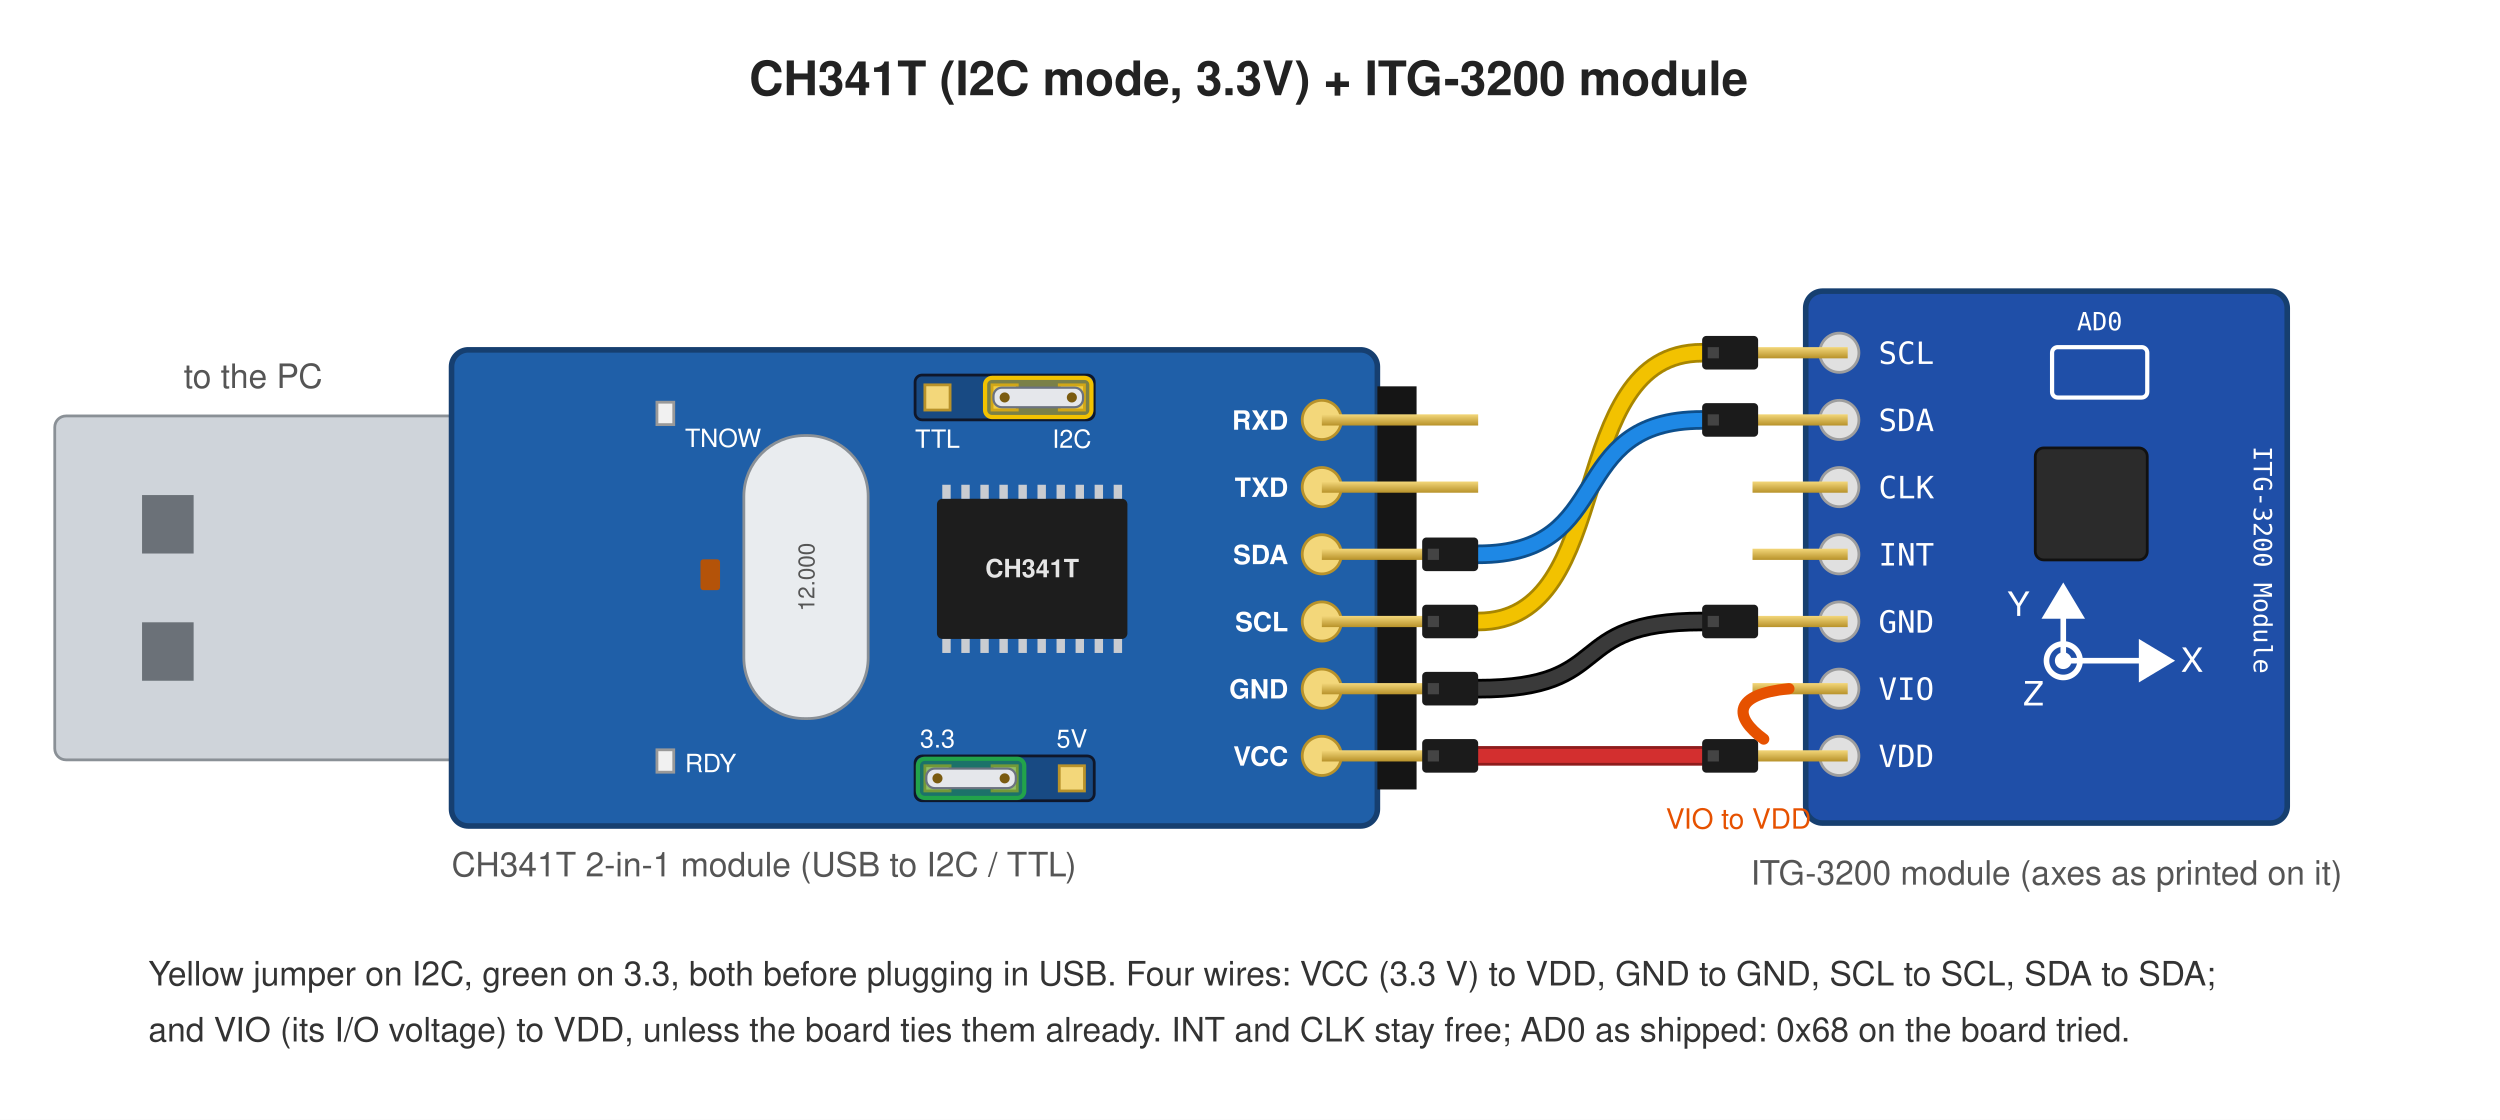
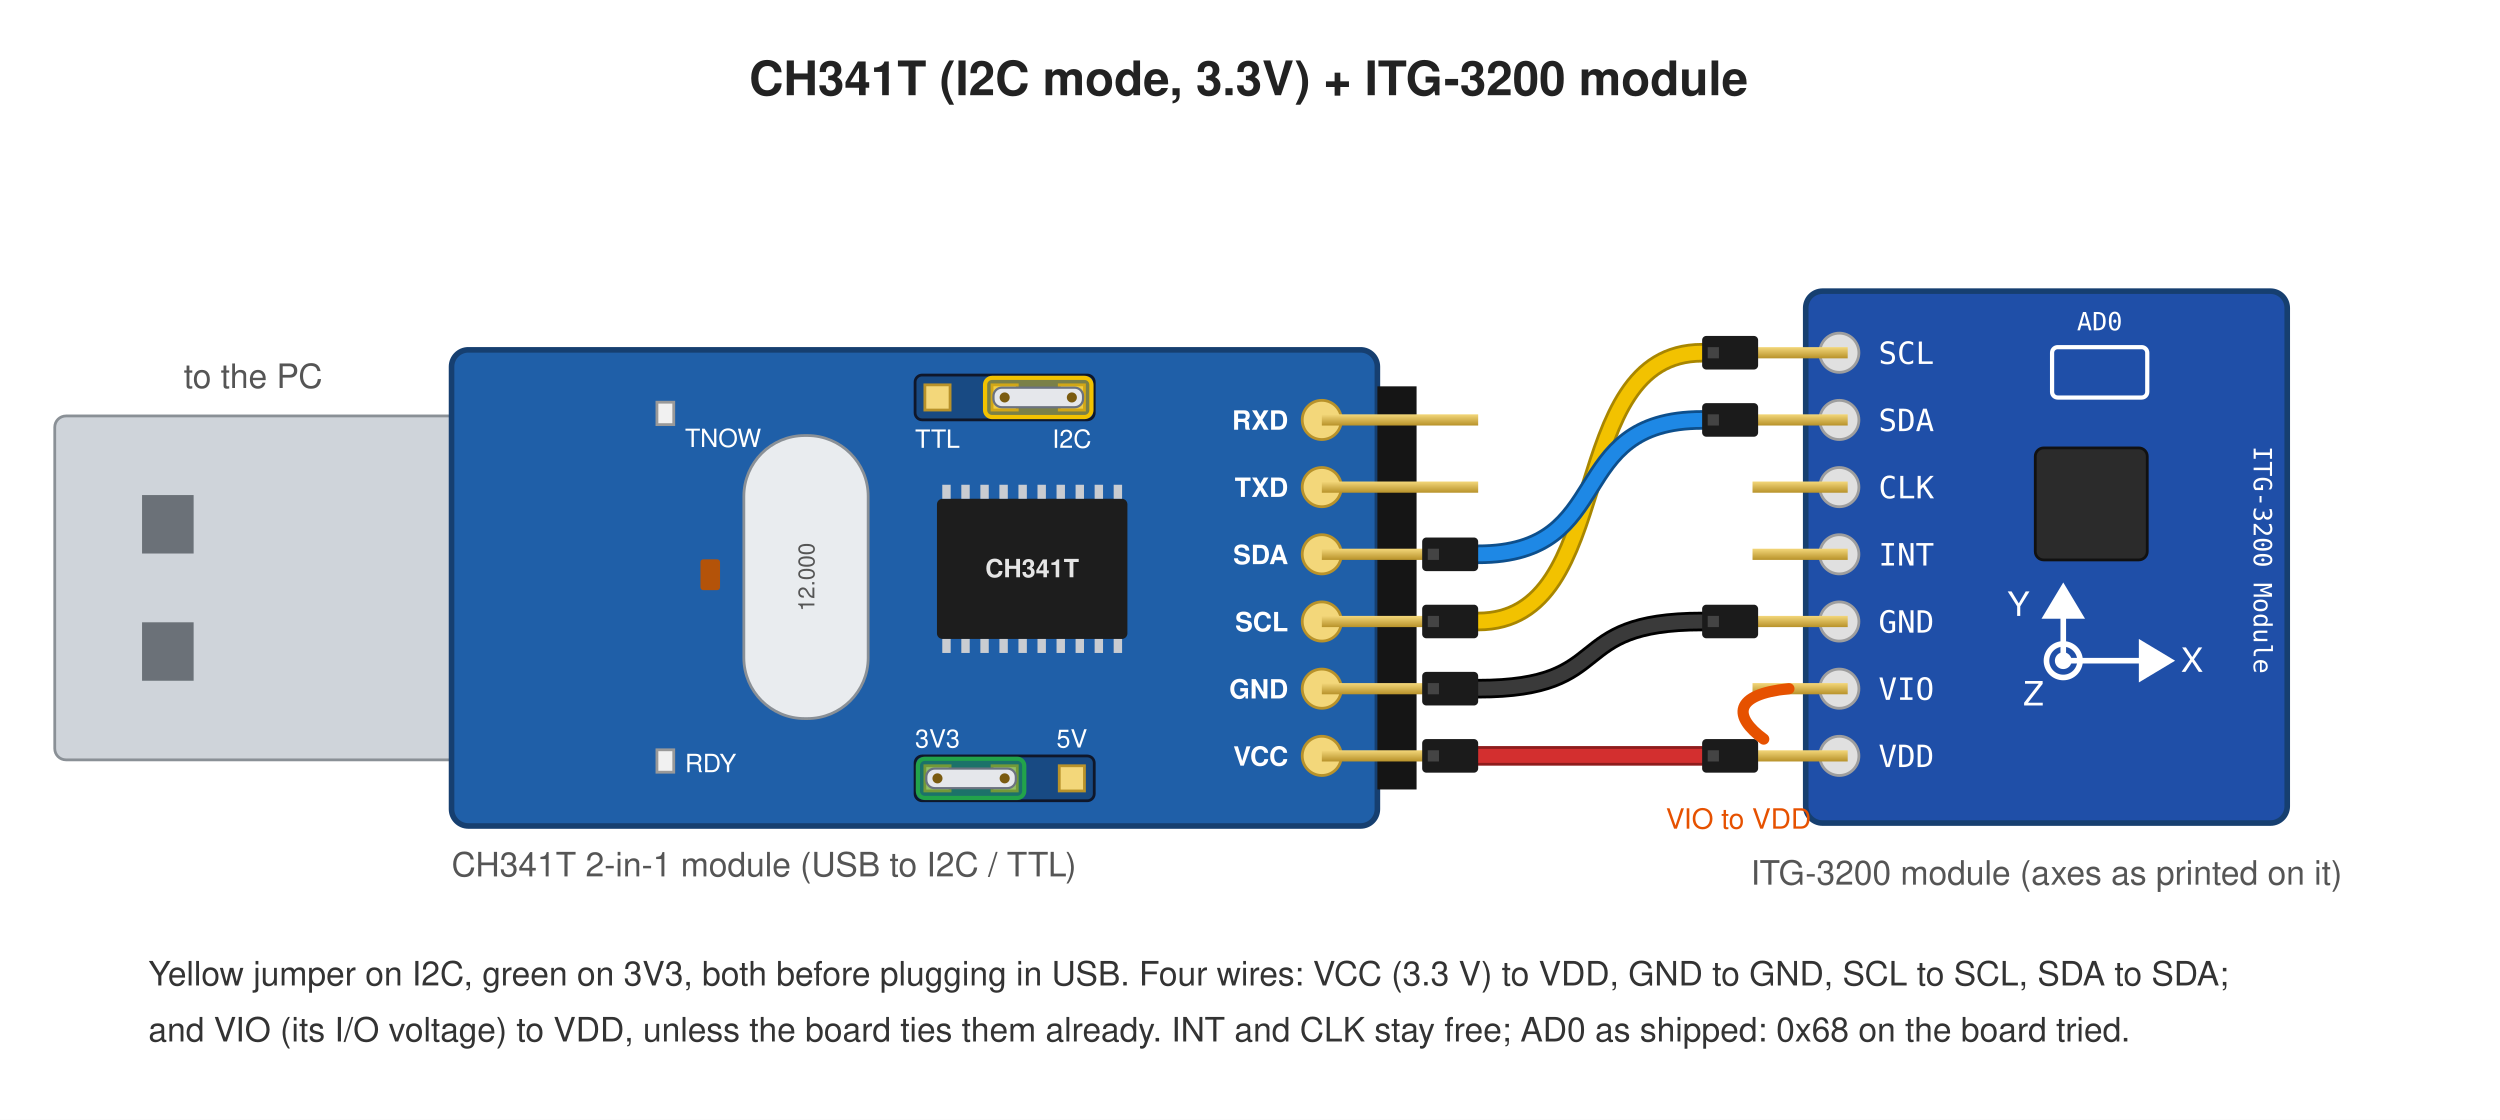
<svg xmlns="http://www.w3.org/2000/svg" viewBox="0 0 893 400" width="893" height="400" font-family="Helvetica, Arial, sans-serif">
  <style>@media (prefers-color-scheme: dark) { .bg { fill-opacity: 0.85 } }</style>
  <defs>
    <linearGradient id="metal" x1="0" y1="0" x2="0" y2="1">
      <stop offset="0" stop-color="#e9ecef" />
      <stop offset="0.5" stop-color="#b8bec5" />
      <stop offset="1" stop-color="#d9dde1" />
    </linearGradient>
    <linearGradient id="pin" x1="0" y1="0" x2="0" y2="1">
      <stop offset="0" stop-color="#f3d77a" />
      <stop offset="1" stop-color="#b8922a" />
    </linearGradient>
    <g id="dupont">
      <rect x="0" y="-6" width="20" height="12" rx="1.5" fill="#1b1b1b" />
      <rect x="2" y="-2" width="4" height="4" fill="#444" />
    </g>
  </defs>
  <rect class="bg" width="893" height="400" fill="#ffffff" />
  <text x="446" y="34" text-anchor="middle" font-size="17" font-weight="bold" fill="#222">CH341T (I2C mode, 3.3V) + ITG-3200 module</text>
  <text x="90.425" y="138.583" text-anchor="middle" font-size="12" fill="#555">to the PC</text>
  <rect x="19.559" y="148.583" width="179.528" height="122.835" rx="4" fill="#cfd4da" stroke="#8a9096" />
  <rect x="50.74" y="176.835" width="18.425" height="20.882" fill="#6b7178" />
  <rect x="50.74" y="222.283" width="18.425" height="20.882" fill="#6b7178" />
  <rect x="161.291" y="124.961" width="330.709" height="170.079" rx="6" fill="#1f5fa8" stroke="#163f70" stroke-width="2" />
  <text x="161.291" y="313.039" font-size="12" fill="#555">CH341T 2-in-1 module (USB to I2C / TTL)</text>
  <rect x="492.0" y="138.0" width="14" height="144.0" fill="#151515" />
  <circle cx="472.157" cy="150.0" r="7" fill="#f3d77a" stroke="#b8922a" />
  <rect x="472.157" y="148.0" width="55.843" height="4" fill="url(#pin)" />
  <text x="460.157" y="153.5" text-anchor="end" font-size="9.5" font-weight="bold" fill="#fff">RXD</text>
  <circle cx="472.157" cy="174.0" r="7" fill="#f3d77a" stroke="#b8922a" />
  <rect x="472.157" y="172.0" width="55.843" height="4" fill="url(#pin)" />
  <text x="460.157" y="177.5" text-anchor="end" font-size="9.5" font-weight="bold" fill="#fff">TXD</text>
  <circle cx="472.157" cy="198.0" r="7" fill="#f3d77a" stroke="#b8922a" />
  <rect x="472.157" y="196.0" width="55.843" height="4" fill="url(#pin)" />
  <text x="460.157" y="201.5" text-anchor="end" font-size="9.5" font-weight="bold" fill="#fff">SDA</text>
  <circle cx="472.157" cy="222.0" r="7" fill="#f3d77a" stroke="#b8922a" />
  <rect x="472.157" y="220.0" width="55.843" height="4" fill="url(#pin)" />
  <text x="460.157" y="225.5" text-anchor="end" font-size="9.5" font-weight="bold" fill="#fff">SCL</text>
  <circle cx="472.157" cy="246.0" r="7" fill="#f3d77a" stroke="#b8922a" />
  <rect x="472.157" y="244.0" width="55.843" height="4" fill="url(#pin)" />
  <text x="460.157" y="249.5" text-anchor="end" font-size="9.5" font-weight="bold" fill="#fff">GND</text>
  <circle cx="472.157" cy="270.0" r="7" fill="#f3d77a" stroke="#b8922a" />
  <rect x="472.157" y="268.0" width="55.843" height="4" fill="url(#pin)" />
  <text x="460.157" y="273.5" text-anchor="end" font-size="9.5" font-weight="bold" fill="#fff">VCC</text>
  <rect x="334.677" y="178.157" width="68.031" height="50.079" rx="2" fill="#1d1d1d" />
  <rect x="336.579" y="173.157" width="3" height="5" fill="#c9ccd1" />
  <rect x="336.579" y="228.236" width="3" height="5" fill="#c9ccd1" />
  <rect x="343.382" y="173.157" width="3" height="5" fill="#c9ccd1" />
  <rect x="343.382" y="228.236" width="3" height="5" fill="#c9ccd1" />
  <rect x="350.185" y="173.157" width="3" height="5" fill="#c9ccd1" />
  <rect x="350.185" y="228.236" width="3" height="5" fill="#c9ccd1" />
  <rect x="356.988" y="173.157" width="3" height="5" fill="#c9ccd1" />
  <rect x="356.988" y="228.236" width="3" height="5" fill="#c9ccd1" />
  <rect x="363.791" y="173.157" width="3" height="5" fill="#c9ccd1" />
  <rect x="363.791" y="228.236" width="3" height="5" fill="#c9ccd1" />
  <rect x="370.594" y="173.157" width="3" height="5" fill="#c9ccd1" />
  <rect x="370.594" y="228.236" width="3" height="5" fill="#c9ccd1" />
  <rect x="377.398" y="173.157" width="3" height="5" fill="#c9ccd1" />
  <rect x="377.398" y="228.236" width="3" height="5" fill="#c9ccd1" />
  <rect x="384.201" y="173.157" width="3" height="5" fill="#c9ccd1" />
  <rect x="384.201" y="228.236" width="3" height="5" fill="#c9ccd1" />
  <rect x="391.004" y="173.157" width="3" height="5" fill="#c9ccd1" />
  <rect x="391.004" y="228.236" width="3" height="5" fill="#c9ccd1" />
  <rect x="397.807" y="173.157" width="3" height="5" fill="#c9ccd1" />
  <rect x="397.807" y="228.236" width="3" height="5" fill="#c9ccd1" />
  <text x="368.693" y="206.197" text-anchor="middle" font-size="9" font-weight="bold" fill="#e5e5e5">CH341T</text>
  <rect x="265.701" y="155.575" width="44.409" height="101.102" rx="21.732" fill="#e9ecef" stroke="#8a9096" />
  <text transform="translate(290.9055 206.126) rotate(-90)" text-anchor="middle" font-size="8" fill="#555">12.000</text>
  <rect x="250.197" y="199.795" width="7" height="11" rx="1" fill="#b45309" />
  <rect x="326.866" y="133.969" width="64" height="16" rx="2.5" fill="#000" fill-opacity="0.22" stroke="#0f172a" stroke-width="1" />
  <rect x="378.366" y="137.469" width="9" height="9" fill="#f3d77a" stroke="#b8922a" />
  <rect x="354.366" y="137.469" width="9" height="9" fill="#f3d77a" stroke="#b8922a" />
  <rect x="330.366" y="137.469" width="9" height="9" fill="#f3d77a" stroke="#b8922a" />
  <rect x="351.866" y="134.969" width="38" height="14" rx="2.5" fill="#f2c200" fill-opacity="0.45" stroke="#f2c200" stroke-width="1.5" />
  <rect x="354.866" y="138.469" width="32" height="7" rx="3" fill="#e5e7eb" stroke="#6b7280" stroke-width="0.8" />
  <circle cx="358.866" cy="141.969" r="1.8" fill="#7a5b10" />
  <circle cx="382.866" cy="141.969" r="1.8" fill="#7a5b10" />
  <rect x="326.866" y="270.031" width="64" height="16" rx="2.5" fill="#000" fill-opacity="0.22" stroke="#0f172a" stroke-width="1" />
  <rect x="378.366" y="273.531" width="9" height="9" fill="#f3d77a" stroke="#b8922a" />
  <rect x="354.366" y="273.531" width="9" height="9" fill="#f3d77a" stroke="#b8922a" />
  <rect x="330.366" y="273.531" width="9" height="9" fill="#f3d77a" stroke="#b8922a" />
  <rect x="327.866" y="271.031" width="38" height="14" rx="2.5" fill="#22a34a" fill-opacity="0.45" stroke="#22a34a" stroke-width="1.5" />
  <rect x="330.866" y="274.531" width="32" height="7" rx="3" fill="#e5e7eb" stroke="#6b7280" stroke-width="0.8" />
  <circle cx="334.866" cy="278.031" r="1.8" fill="#7a5b10" />
  <circle cx="358.866" cy="278.031" r="1.8" fill="#7a5b10" />
  <text x="382.866" y="159.969" text-anchor="middle" font-size="9" fill="#fff">I2C</text>
  <text x="334.866" y="159.969" text-anchor="middle" font-size="9" fill="#fff">TTL</text>
  <text x="382.866" y="267.031" text-anchor="middle" font-size="9" fill="#fff">5V</text>
-   <text x="334.866" y="267.031" text-anchor="middle" font-size="9" fill="#fff">3.3</text>
+   <text x="334.866" y="267.031" text-anchor="middle" font-size="9" fill="#fff">3V3</text>
  <rect x="234.661" y="143.669" width="6" height="8" fill="#f1f1f1" stroke="#999" />
  <text x="244.661" y="159.669" font-size="9" fill="#fff">TNOW</text>
  <rect x="234.661" y="267.827" width="6" height="8" fill="#f1f1f1" stroke="#999" />
  <text x="244.661" y="275.827" font-size="9" fill="#fff">RDY</text>
  <g transform="translate(33 0)">
    <rect x="612" y="104" width="172" height="190" rx="6" fill="#1f4fa8" stroke="#163f70" stroke-width="2" />
    <g fill="#e0e0e0" stroke="#9e9e9e">
      <circle cx="624" cy="126" r="7" />
      <circle cx="624" cy="150" r="7" />
      <circle cx="624" cy="174" r="7" />
      <circle cx="624" cy="198" r="7" />
      <circle cx="624" cy="222" r="7" />
      <circle cx="624" cy="246" r="7" />
      <circle cx="624" cy="270" r="7" />
    </g>
    <g fill="url(#pin)">
      <rect x="593" y="124" width="34" height="4" />
      <rect x="593" y="148" width="34" height="4" />
      <rect x="593" y="172" width="34" height="4" />
      <rect x="593" y="196" width="34" height="4" />
      <rect x="593" y="220" width="34" height="4" />
      <rect x="593" y="244" width="34" height="4" />
      <rect x="593" y="268" width="34" height="4" />
    </g>
    <g font-size="11" fill="#fff" font-family="Menlo, Consolas, monospace">
      <text x="638" y="130">SCL</text>
      <text x="638" y="154">SDA</text>
      <text x="638" y="178">CLK</text>
      <text x="638" y="202">INT</text>
      <text x="638" y="226">GND</text>
      <text x="638" y="250">VIO</text>
      <text x="638" y="274">VDD</text>
    </g>
    <rect x="694" y="160" width="40" height="40" rx="3" fill="#2b2b2b" stroke="#111" />
    <rect x="700" y="124" width="34" height="18" rx="2" fill="none" stroke="#fff" stroke-width="1.5" />
    <text x="717" y="118" text-anchor="middle" font-size="9" fill="#fff" font-family="Menlo, Consolas, monospace">AD0</text>
    <text x="772" y="200" text-anchor="middle" font-size="9" fill="#fff" font-family="Menlo, Consolas, monospace" transform="rotate(90 772 200)">ITG-3200 Module</text>
    <g stroke="#fff" stroke-width="2" fill="#fff" font-size="12" font-family="Helvetica, Arial, sans-serif">
      <line x1="704" y1="236" x2="738" y2="236" />
      <path d="M732 230 L742 236 L732 242 z" />
      <text x="746" y="240" stroke="none">X</text>
      <line x1="704" y1="236" x2="704" y2="214" />
      <path d="M698 220 L704 210 L710 220 z" />
      <text x="692" y="220" stroke="none" text-anchor="end">Y</text>
      <circle cx="704" cy="236" r="6" fill="none" />
      <circle cx="704" cy="236" r="2" />
      <text x="697" y="252" stroke="none" text-anchor="end">Z</text>
    </g>
    <text x="698" y="316" text-anchor="middle" font-size="12" fill="#555">ITG-3200 module (axes as printed on it)</text>
    <g stroke-linecap="round" fill="none">
      <path d="M495 270 C 545 270, 525 270, 575 270" stroke="#8e1c1c" stroke-width="7" />
      <path d="M495 270 C 545 270, 525 270, 575 270" stroke="#d32f2f" stroke-width="5" />
      <path d="M495 246 C 545 246, 525 222, 575 222" stroke="#000" stroke-width="7" />
      <path d="M495 246 C 545 246, 525 222, 575 222" stroke="#3a3a3a" stroke-width="5" />
      <path d="M495 222 C 545 222, 525 126, 575 126" stroke="#a88600" stroke-width="7" />
      <path d="M495 222 C 545 222, 525 126, 575 126" stroke="#f2c200" stroke-width="5" />
      <path d="M495 198 C 545 198, 525 150, 575 150" stroke="#0d4f8c" stroke-width="7" />
      <path d="M495 198 C 545 198, 525 150, 575 150" stroke="#1e88e5" stroke-width="5" />
    </g>
    <use href="#dupont" x="475" y="270" />
    <use href="#dupont" x="475" y="246" />
    <use href="#dupont" x="475" y="222" />
    <use href="#dupont" x="475" y="198" />
    <use href="#dupont" x="575" y="270" />
    <use href="#dupont" x="575" y="222" />
    <use href="#dupont" x="575" y="126" />
    <use href="#dupont" x="575" y="150" />
    <path d="M606 246 C 586 248, 586 256, 597 264" fill="none" stroke="#e65100" stroke-width="4" stroke-linecap="round" />
    <text x="588" y="296" text-anchor="middle" font-size="10" fill="#e65100">VIO to VDD</text>
    <g font-size="12" fill="#333">
-       <text x="20" y="352">Yellow jumper on I2C, green on 3.3, both before plugging in USB. Four wires: VCC (3.3 V) to VDD, GND to GND, SCL to SCL, SDA to SDA;</text>
+       <text x="20" y="352">Yellow jumper on I2C, green on 3V3, both before plugging in USB. Four wires: VCC (3.3 V) to VDD, GND to GND, SCL to SCL, SDA to SDA;</text>
      <text x="20" y="372">and VIO (its I/O voltage) to VDD, unless the board ties them already. INT and CLK stay free; AD0 as shipped: 0x68 on the board tried.</text>
    </g>
  </g>
</svg>
